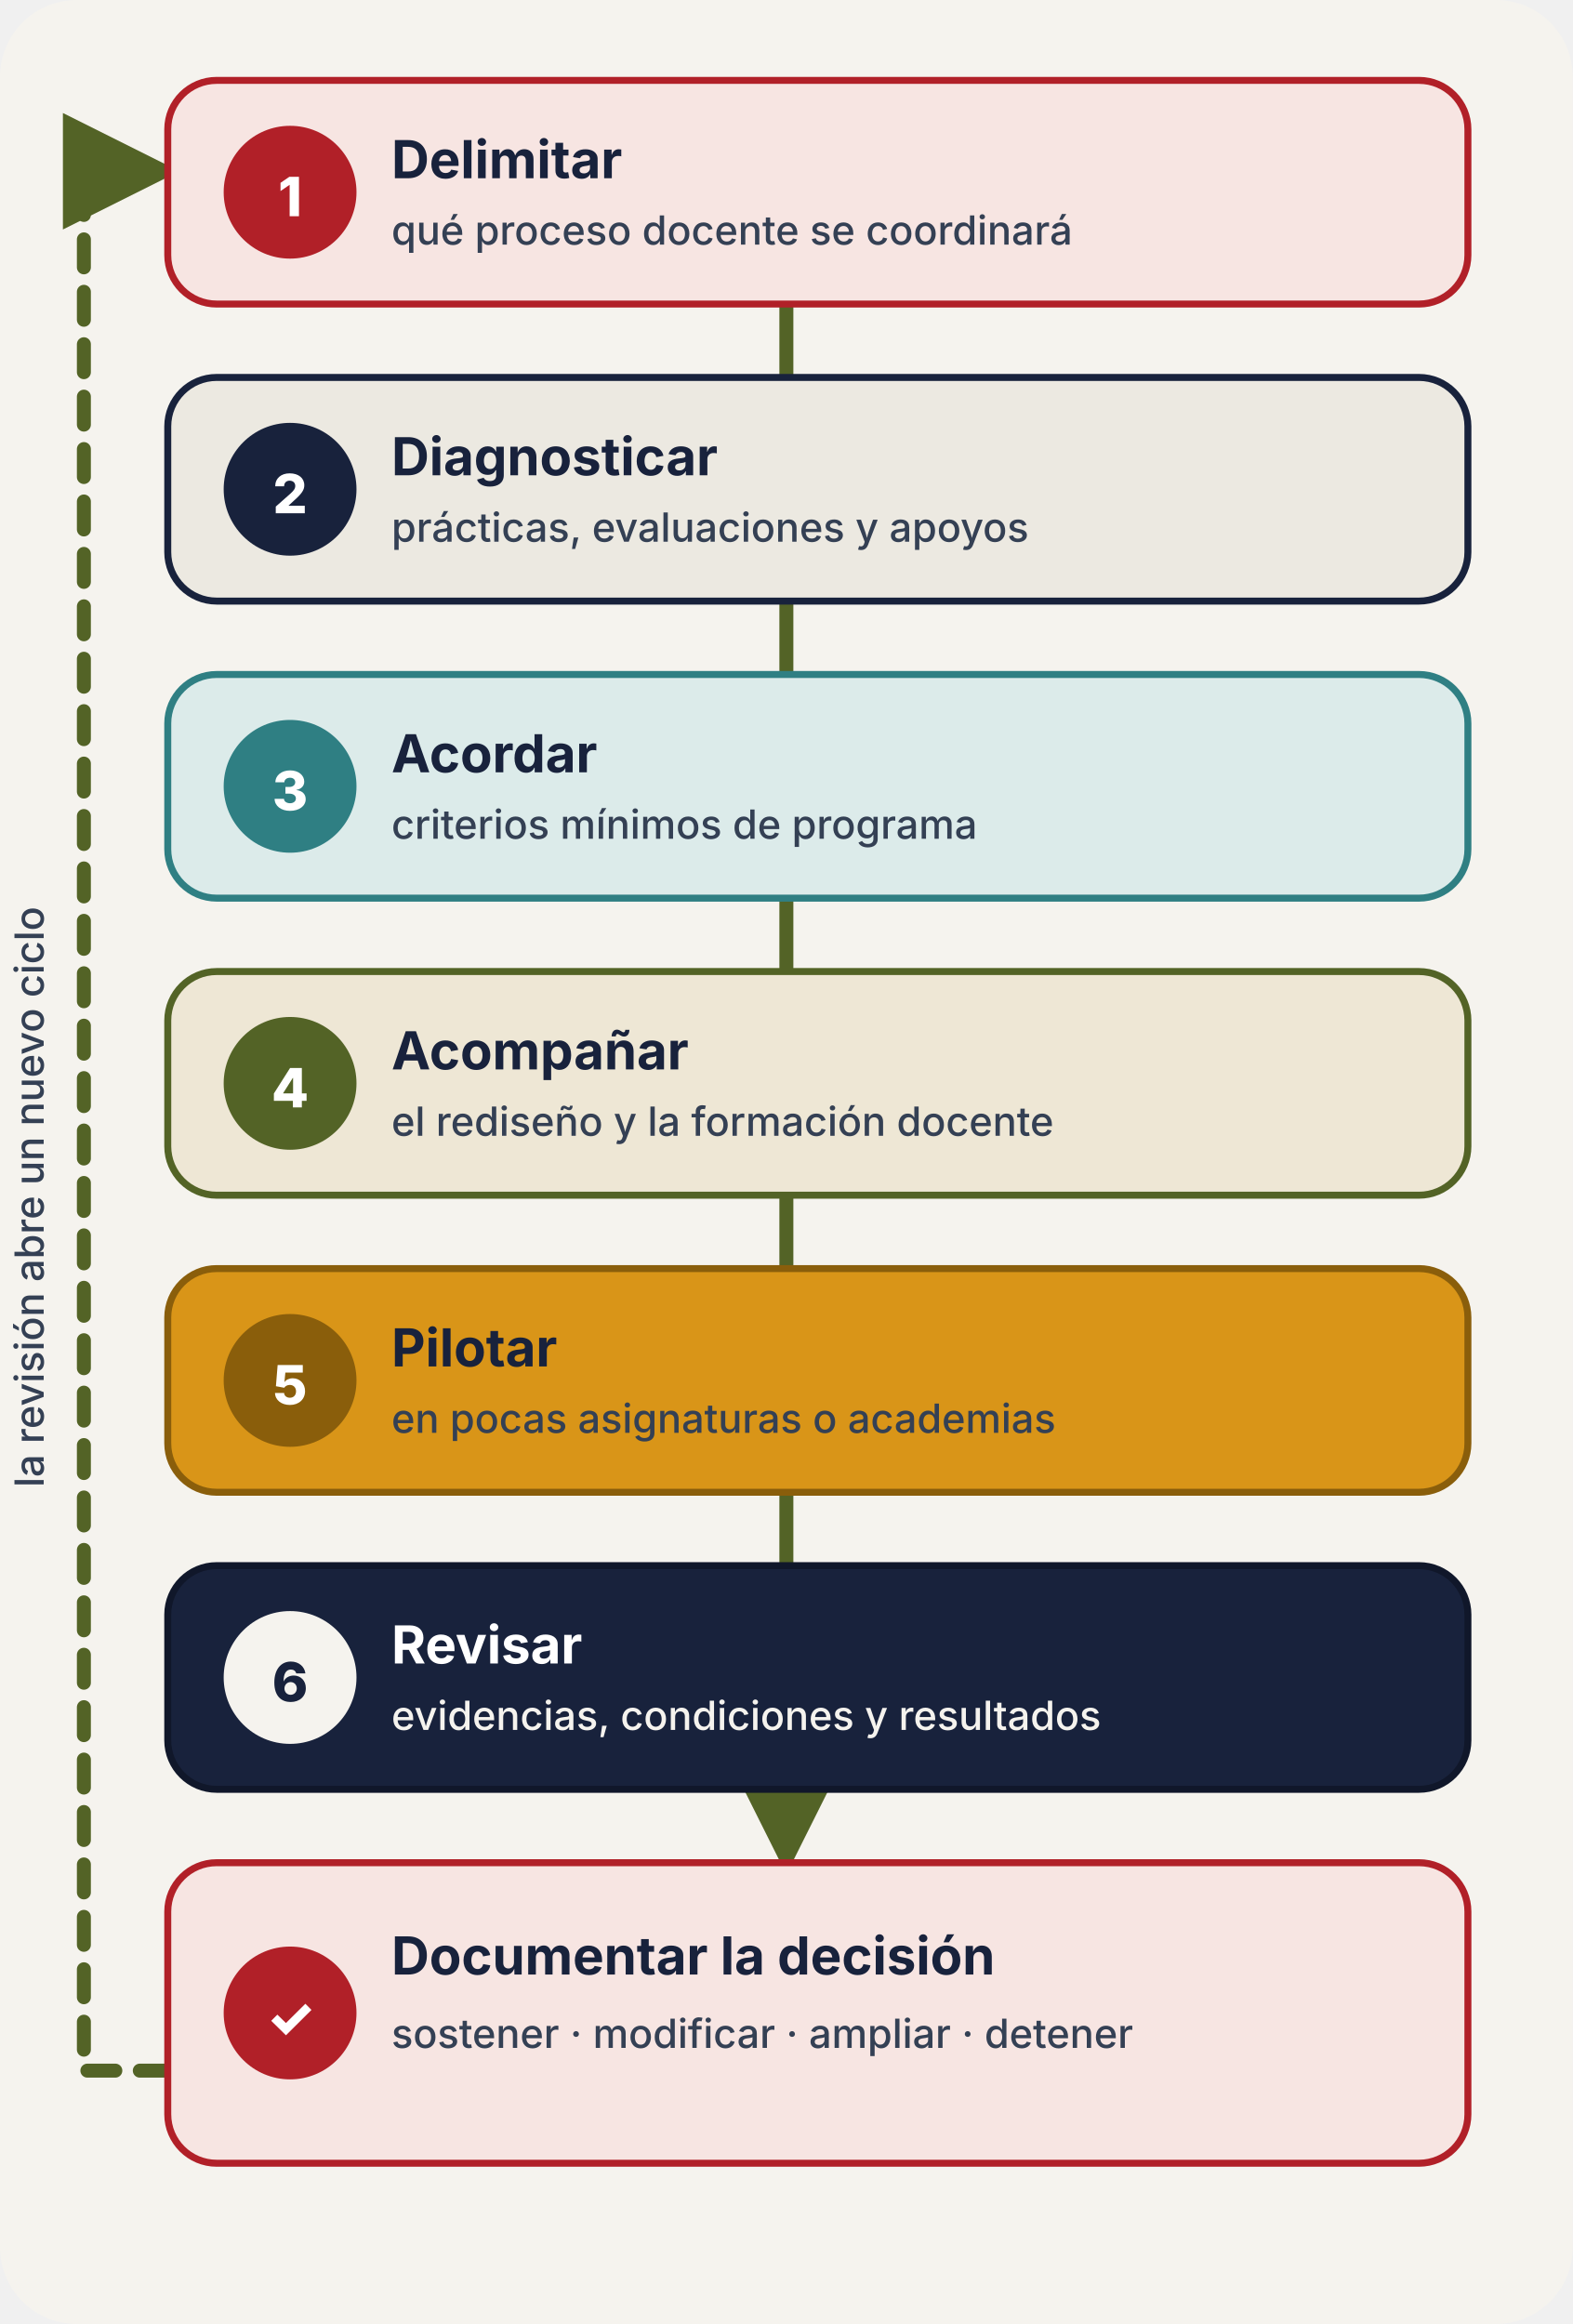
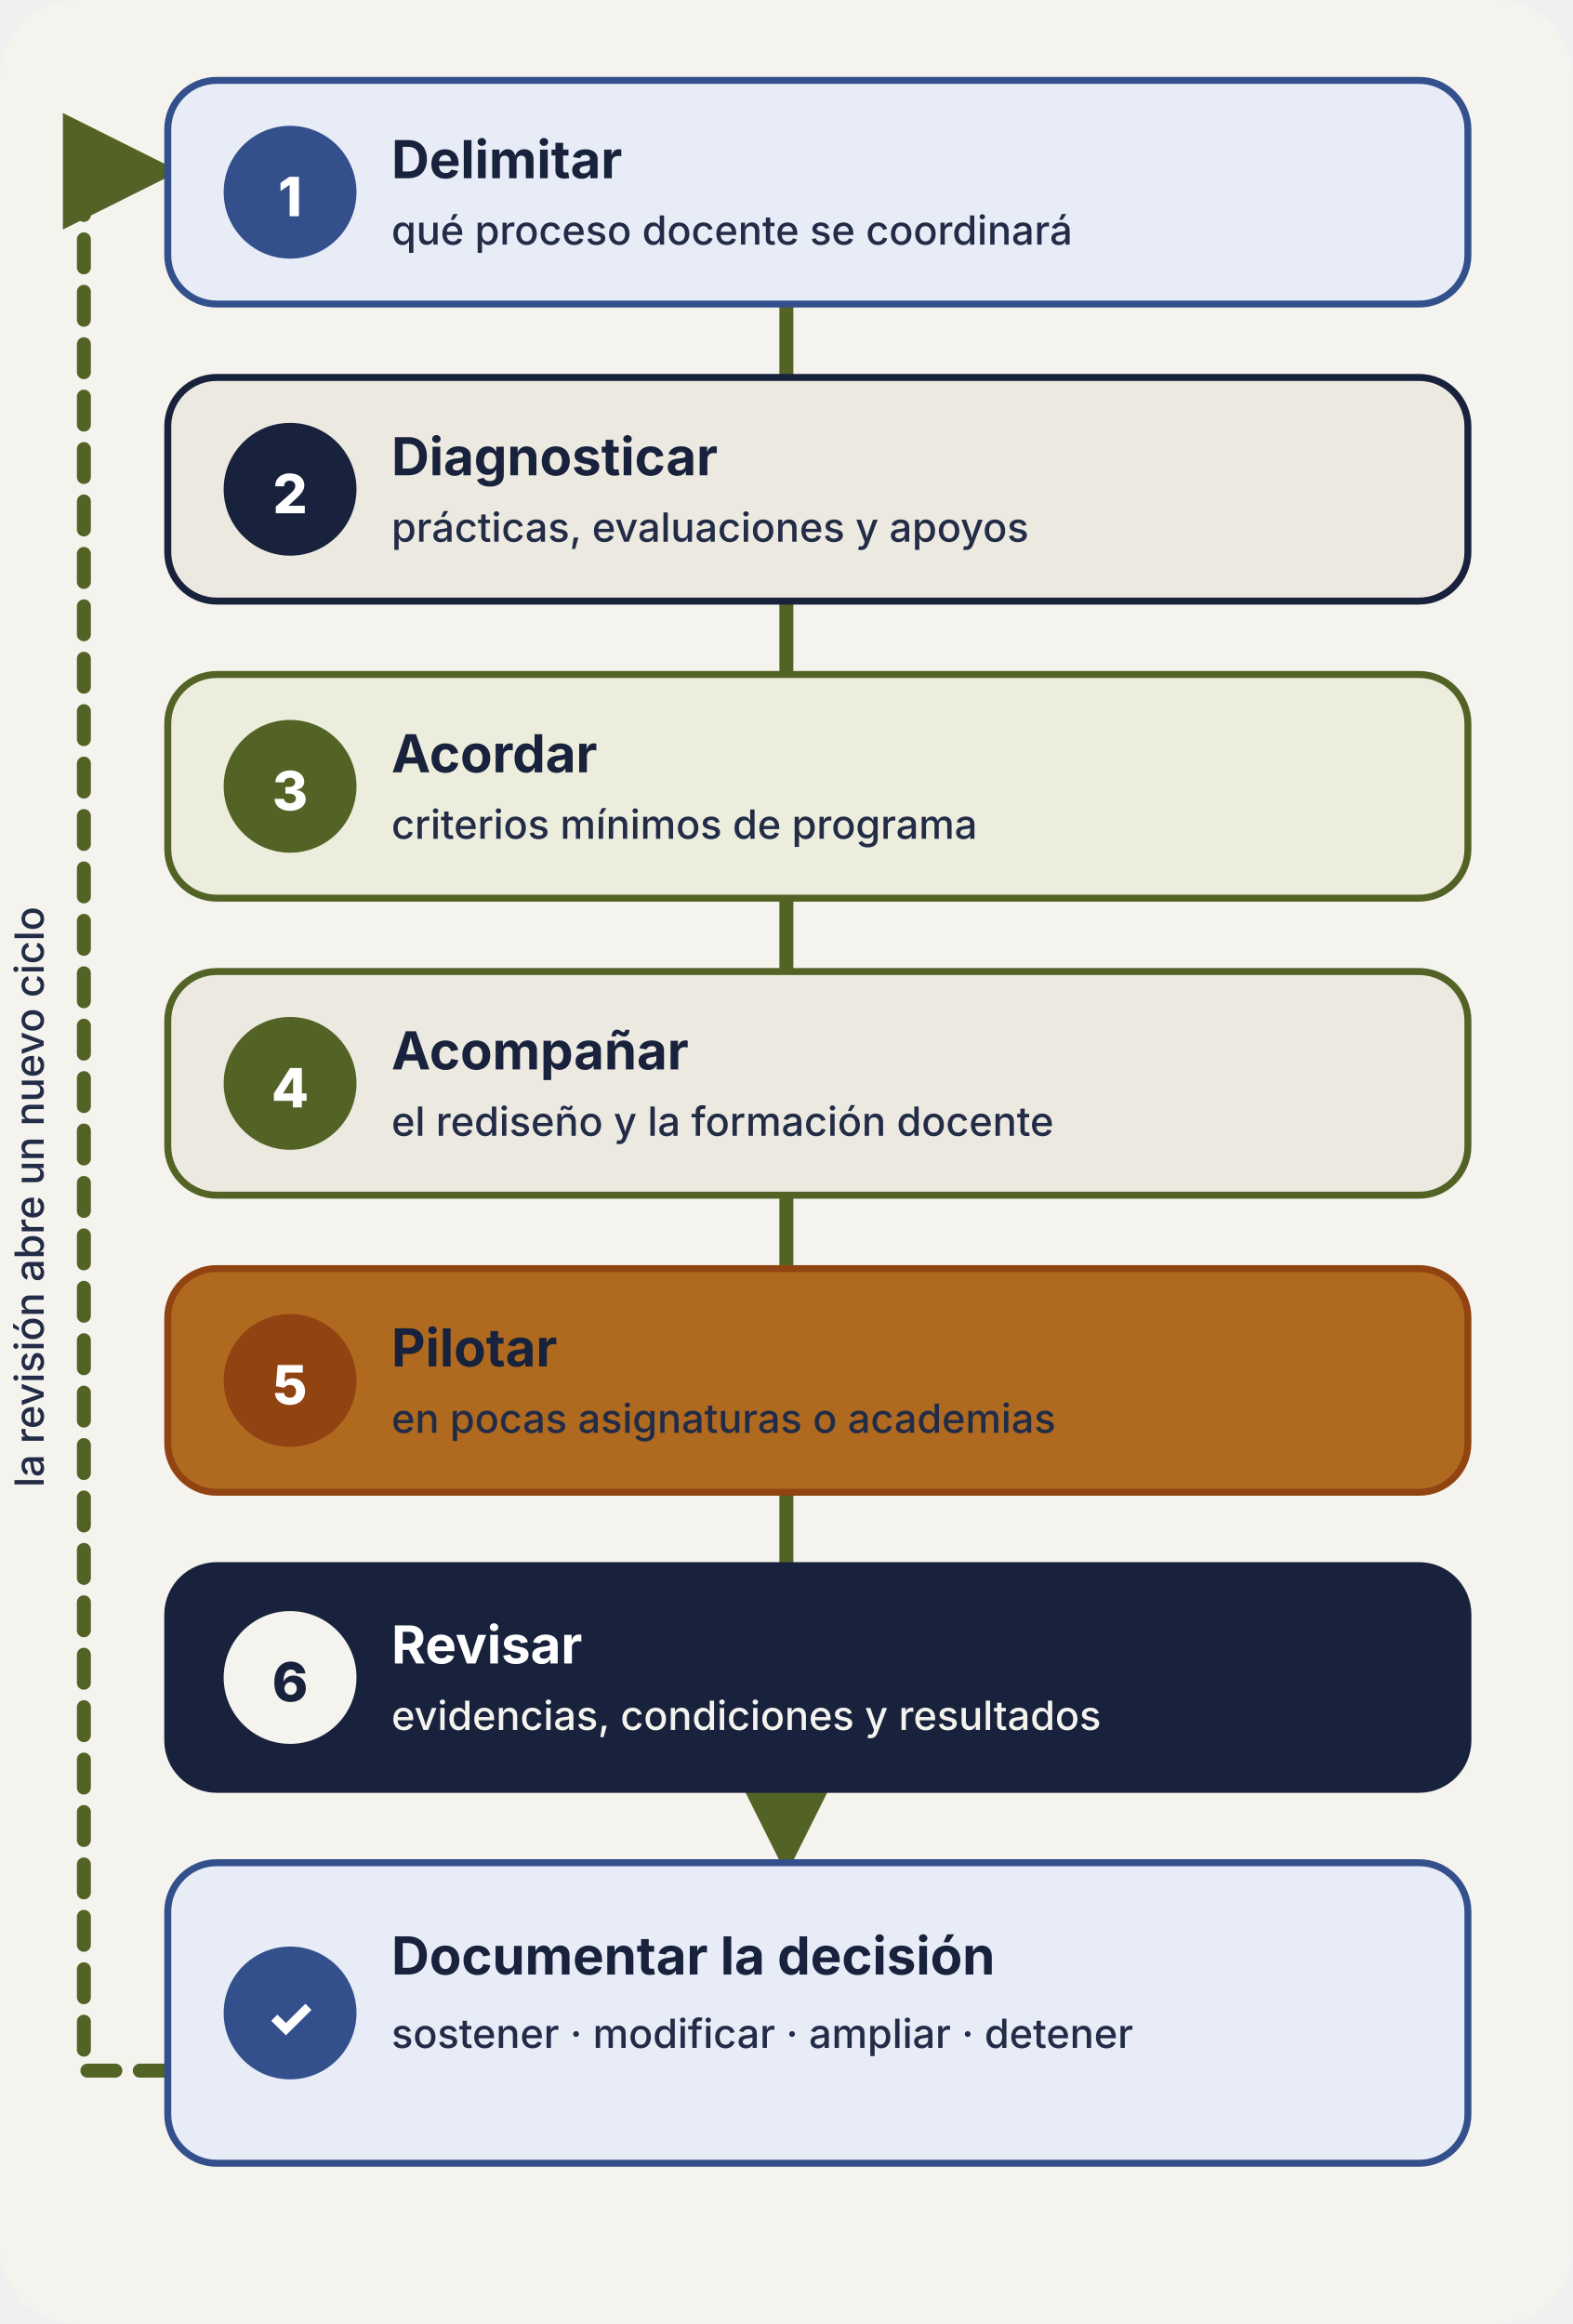
<svg xmlns="http://www.w3.org/2000/svg" viewBox="0 0 900 1330" role="img" aria-labelledby="title desc">
  <defs>
    <marker id="arrow" viewBox="0 0 12 12" refX="10" refY="6" markerWidth="10" markerHeight="10" orient="auto">
      <path d="M1 1l10 5-10 5z" fill="#536326" />
    </marker>
    <style>
      .label{font:700 30px Inter,Arial,sans-serif;fill:#18223c}
-       .detail{font:500 23px Inter,Arial,sans-serif;fill:#344054}
+       .detail{font:500 23px Inter,Arial,sans-serif;fill:#232c47}
      .number{font:800 31px Inter,Arial,sans-serif;text-anchor:middle;dominant-baseline:middle}
      .connector{fill:none;stroke:#536326;stroke-width:8;stroke-linecap:round}
      .node{stroke-width:4}
      .inverse{fill:#fff}
      .inverse-muted{fill:#f5f3ee}
    </style>
  </defs>
  <rect width="900" height="1330" rx="44" fill="#f5f3ee" />
  <path class="connector" d="M450 174v42M450 344v42M450 514v42M450 684v42M450 854v42M450 1024v42" marker-end="url(#arrow)" />
  <path class="connector" d="M96 1185H48V98h48" marker-end="url(#arrow)" stroke-dasharray="16 14" />
  <text x="25" y="685" transform="rotate(-90 25 685)" class="detail" text-anchor="middle">la revisión abre un nuevo ciclo</text>
  <g>
-     <rect class="node" x="96" y="46" width="744" height="128" rx="28" fill="#f7e5e2" stroke="#b12028" />
-     <circle cx="166" cy="110" r="38" fill="#b12028" />
+     <rect class="node" x="96" y="46" width="744" height="128" rx="28" fill="#e7ecf7" stroke="#34508c" />
+     <circle cx="166" cy="110" r="38" fill="#34508c" />
    <text x="166" y="112" class="number" fill="#fff">1</text>
    <text x="224" y="102" class="label">Delimitar</text>
    <text x="224" y="140" class="detail">qué proceso docente se coordinará</text>
  </g>
  <g>
    <rect class="node" x="96" y="216" width="744" height="128" rx="28" fill="#ece9e1" stroke="#18223c" />
    <circle cx="166" cy="280" r="38" fill="#18223c" />
    <text x="166" y="282" class="number" fill="#fff">2</text>
    <text x="224" y="272" class="label">Diagnosticar</text>
    <text x="224" y="310" class="detail">prácticas, evaluaciones y apoyos</text>
  </g>
  <g>
-     <rect class="node" x="96" y="386" width="744" height="128" rx="28" fill="#dcebea" stroke="#2f7f83" />
-     <circle cx="166" cy="450" r="38" fill="#2f7f83" />
+     <rect class="node" x="96" y="386" width="744" height="128" rx="28" fill="#eceddc" stroke="#536326" />
+     <circle cx="166" cy="450" r="38" fill="#536326" />
    <text x="166" y="452" class="number" fill="#fff">3</text>
    <text x="224" y="442" class="label">Acordar</text>
    <text x="224" y="480" class="detail">criterios mínimos de programa</text>
  </g>
  <g>
-     <rect class="node" x="96" y="556" width="744" height="128" rx="28" fill="#eee7d5" stroke="#536326" />
+     <rect class="node" x="96" y="556" width="744" height="128" rx="28" fill="#ece9e1" stroke="#536326" />
    <circle cx="166" cy="620" r="38" fill="#536326" />
    <text x="166" y="622" class="number" fill="#fff">4</text>
    <text x="224" y="612" class="label">Acompañar</text>
    <text x="224" y="650" class="detail">el rediseño y la formación docente</text>
  </g>
  <g>
-     <rect class="node" x="96" y="726" width="744" height="128" rx="28" fill="#d99518" stroke="#8a5e0b" />
-     <circle cx="166" cy="790" r="38" fill="#8a5e0b" />
+     <rect class="node" x="96" y="726" width="744" height="128" rx="28" fill="#b06a1f" stroke="#914411" />
+     <circle cx="166" cy="790" r="38" fill="#914411" />
    <text x="166" y="792" class="number" fill="#fff">5</text>
    <text x="224" y="782" class="label">Pilotar</text>
    <text x="224" y="820" class="detail">en pocas asignaturas o academias</text>
  </g>
  <g>
-     <rect class="node" x="96" y="896" width="744" height="128" rx="28" fill="#18223c" stroke="#10172a" />
+     <rect class="node" x="96" y="896" width="744" height="128" rx="28" fill="#18223c" stroke="#18223c" />
    <circle cx="166" cy="960" r="38" fill="#f5f3ee" />
    <text x="166" y="962" class="number" fill="#18223c">6</text>
    <text x="224" y="952" class="label inverse">Revisar</text>
    <text x="224" y="990" class="detail inverse-muted">evidencias, condiciones y resultados</text>
  </g>
  <g>
-     <rect class="node" x="96" y="1066" width="744" height="172" rx="28" fill="#f7e5e2" stroke="#b12028" />
-     <circle cx="166" cy="1152" r="38" fill="#b12028" />
+     <rect class="node" x="96" y="1066" width="744" height="172" rx="28" fill="#e7ecf7" stroke="#34508c" />
+     <circle cx="166" cy="1152" r="38" fill="#34508c" />
    <text x="166" y="1154" class="number" fill="#fff">✓</text>
    <text x="224" y="1130" class="label">Documentar la decisión</text>
    <text x="224" y="1172" class="detail">sostener · modificar · ampliar · detener</text>
  </g>
</svg>
